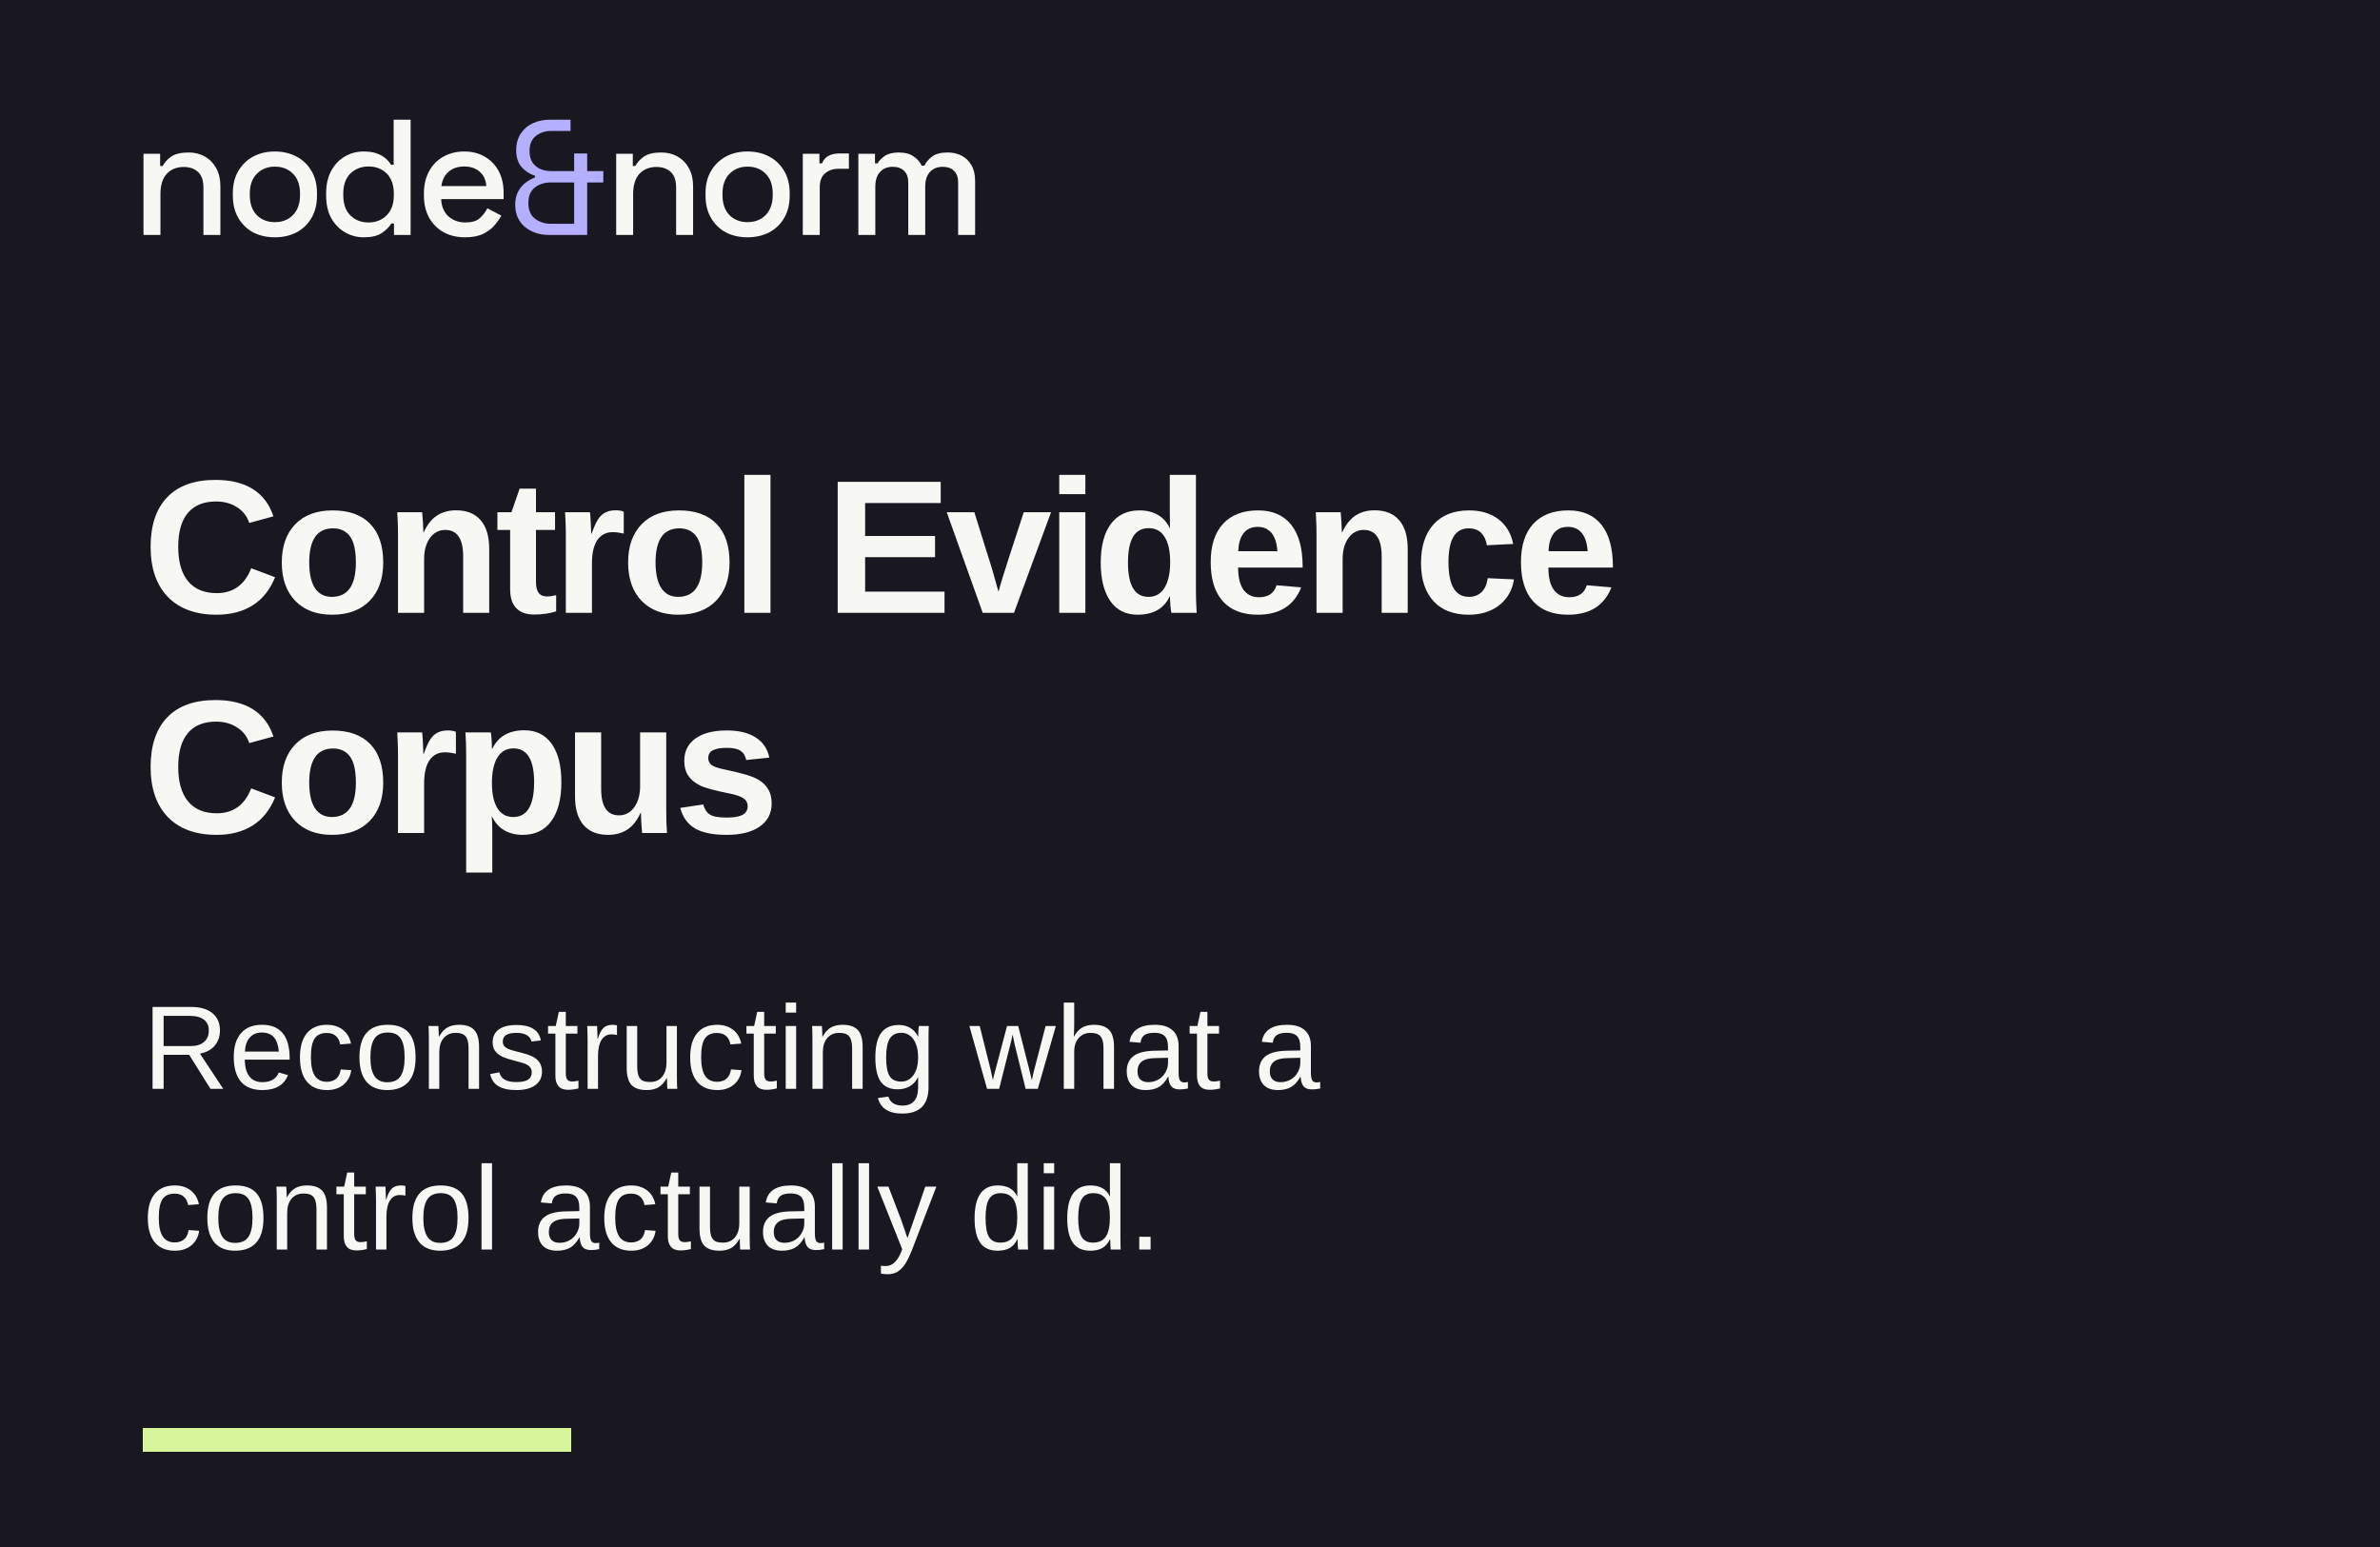
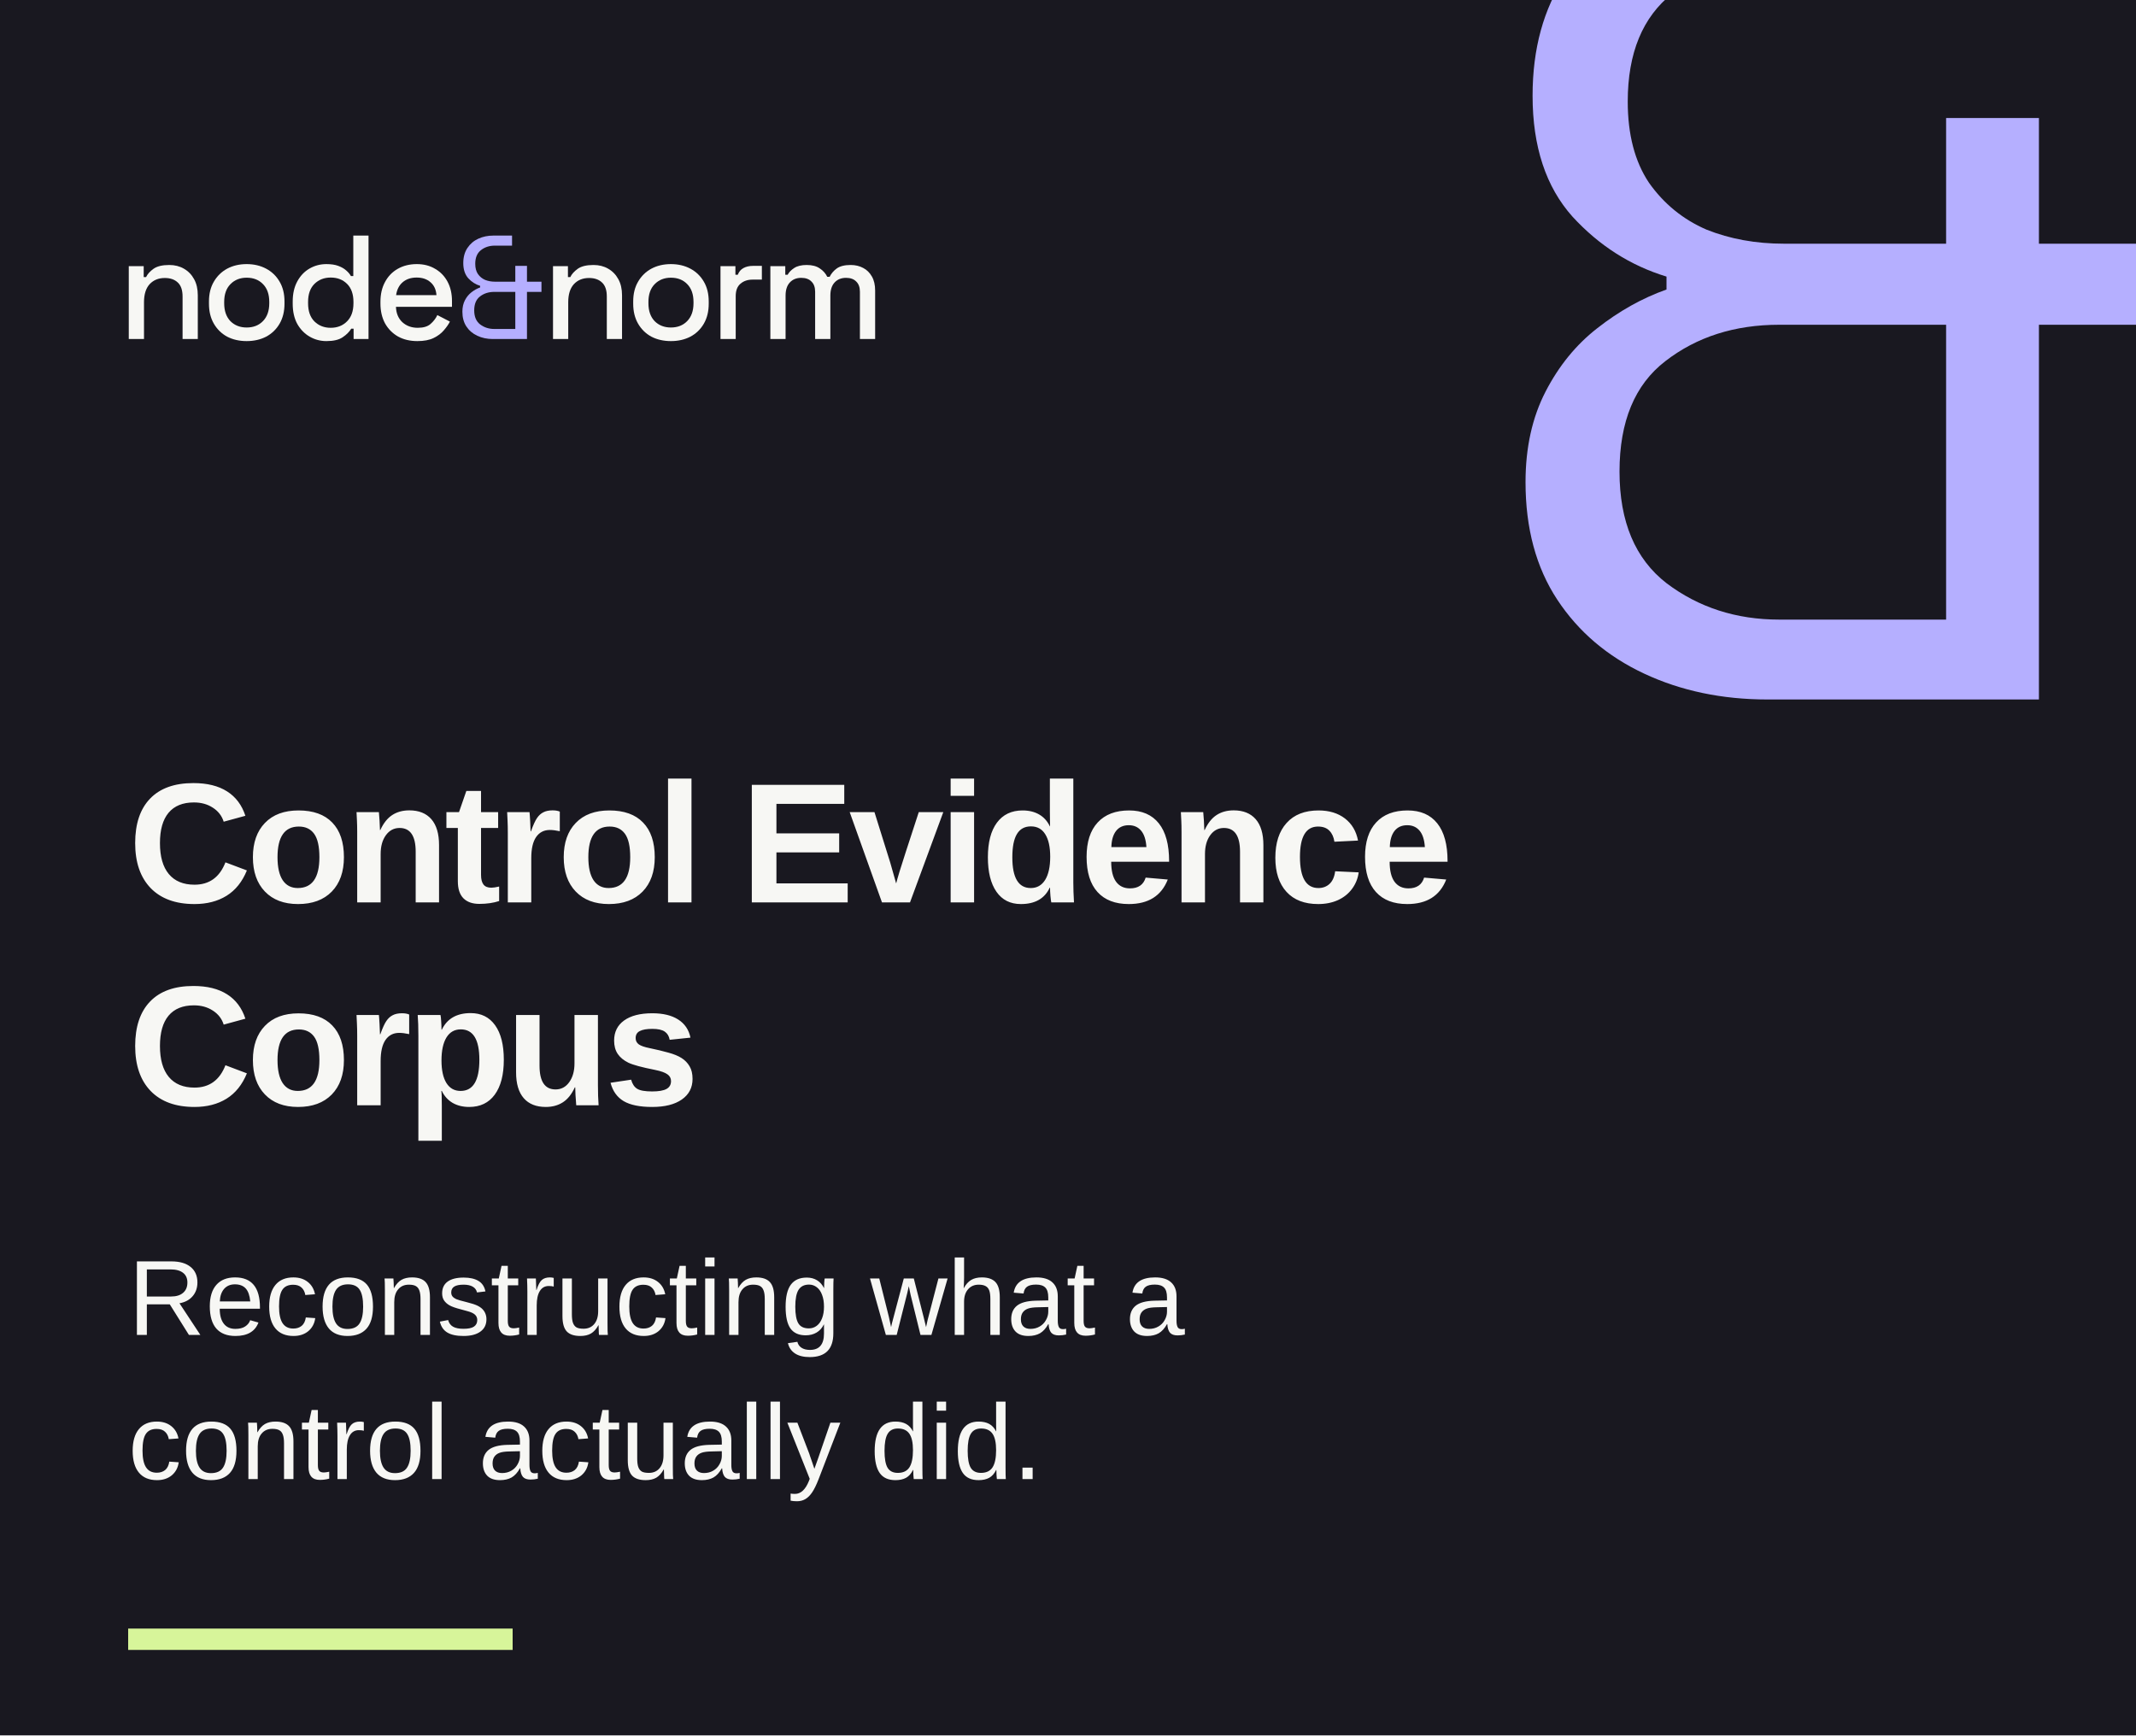
- <svg xmlns="http://www.w3.org/2000/svg" width="400" height="260" viewBox="0 0 400 260" role="img" aria-labelledby="title desc">
-   <rect width="400" height="260" fill="#191820" />
-   <svg viewBox="34.48 -338 2428 346.72" x="24" y="20" width="140" height="20" aria-hidden="true">
+ <svg xmlns="http://www.w3.org/2000/svg" width="400" height="325" viewBox="0 0 400 325" role="img" aria-labelledby="title desc" overflow="hidden">
+   <rect width="400" height="325" fill="#191820" />
+   <path data-artwork="cover-ampersand" aria-hidden="true" d="M250 0Q192 0 145 -22Q98 -44 71 -85Q44 -126 44 -185Q44 -229 61 -262Q78 -295 105 -316Q133 -338 164 -349L164 -360Q118 -374 84 -411Q50 -449 50 -514Q50 -574 78 -616Q106 -658 152 -679Q198 -700 254 -700L380 -700L380 -632L264 -632Q208 -632 169 -601Q131 -571 131 -509Q131 -467 149 -440Q168 -413 198 -400Q228 -388 264 -388L402 -388L402 -495L481 -495L481 -388L579 -388L579 -319L481 -319L481 0L250 0ZM260 -68L402 -68L402 -319L260 -319Q203 -319 163 -288Q124 -258 124 -194Q124 -130 164 -99Q205 -68 260 -68Z" fill="#b5afff" transform="translate(276 131) scale(0.22)" />
+   <svg viewBox="34.48 -338 2428 346.72" x="24" y="44" width="140" height="20" aria-hidden="true">
    <path fill="#f7f7f4" transform="translate(0 0) scale(0.48)" d="M76 0L76 -493L177 -493L177 -419L193 -419Q207 -449 243 -475Q279 -501 350 -501Q406 -501 449 -476Q493 -451 518 -405Q543 -360 543 -296L543 0L440 0L440 -288Q440 -352 408 -382Q376 -413 320 -413Q256 -413 217 -371Q179 -329 179 -249L179 0L76 0Z" />
    <path fill="#f7f7f4" transform="translate(271.96 0) scale(0.48)" d="M307 14Q233 14 175 -16Q118 -47 85 -104Q52 -161 52 -239L52 -254Q52 -332 85 -388Q118 -445 175 -476Q233 -507 307 -507Q381 -507 439 -476Q497 -445 530 -388Q563 -332 563 -254L563 -239Q563 -161 530 -104Q497 -47 439 -16Q381 14 307 14ZM307 -78Q375 -78 417 -121Q460 -165 460 -242L460 -251Q460 -328 418 -371Q376 -415 307 -415Q240 -415 197 -371Q155 -328 155 -251L155 -242Q155 -165 197 -121Q240 -78 307 -78Z" />
    <path fill="#f7f7f4" transform="translate(543.92 0) scale(0.48)" d="M280 14Q219 14 167 -16Q115 -46 83 -102Q52 -159 52 -239L52 -254Q52 -333 83 -390Q114 -447 166 -477Q218 -507 280 -507Q328 -507 360 -495Q393 -483 414 -464Q435 -446 446 -426L462 -426L462 -700L565 -700L565 0L464 0L464 -70L448 -70Q429 -38 390 -12Q352 14 280 14ZM309 -76Q376 -76 419 -119Q463 -162 463 -242L463 -251Q463 -330 420 -373Q377 -416 309 -416Q243 -416 199 -373Q156 -330 156 -251L156 -242Q156 -162 199 -119Q243 -76 309 -76Z" />
    <path fill="#f7f7f4" transform="translate(828.88 0) scale(0.48)" d="M302 14Q227 14 171 -17Q115 -49 83 -106Q52 -164 52 -240L52 -252Q52 -329 83 -386Q114 -444 169 -475Q225 -507 298 -507Q369 -507 422 -475Q476 -444 506 -388Q536 -332 536 -257L536 -218L157 -218Q159 -153 200 -114Q242 -76 304 -76Q362 -76 391 -102Q421 -128 437 -162L522 -118Q508 -90 481 -59Q455 -28 412 -7Q369 14 302 14ZM158 -297L431 -297Q427 -353 391 -384Q355 -416 297 -416Q239 -416 202 -384Q166 -353 158 -297Z" />
    <path fill="#b5afff" transform="translate(1098.84 0) scale(0.48)" d="M250 0Q192 0 145 -22Q98 -44 71 -85Q44 -126 44 -185Q44 -229 61 -262Q78 -295 105 -316Q133 -338 164 -349L164 -360Q118 -374 84 -411Q50 -449 50 -514Q50 -574 78 -616Q106 -658 152 -679Q198 -700 254 -700L380 -700L380 -632L264 -632Q208 -632 169 -601Q131 -571 131 -509Q131 -467 149 -440Q168 -413 198 -400Q228 -388 264 -388L402 -388L402 -495L481 -495L481 -388L579 -388L579 -319L481 -319L481 0L250 0ZM260 -68L402 -68L402 -319L260 -319Q203 -319 163 -288Q124 -258 124 -194Q124 -130 164 -99Q205 -68 260 -68Z" />
    <path fill="#f7f7f4" transform="translate(1377.8 0) scale(0.48)" d="M76 0L76 -493L177 -493L177 -419L193 -419Q207 -449 243 -475Q279 -501 350 -501Q406 -501 449 -476Q493 -451 518 -405Q543 -360 543 -296L543 0L440 0L440 -288Q440 -352 408 -382Q376 -413 320 -413Q256 -413 217 -371Q179 -329 179 -249L179 0L76 0Z" />
    <path fill="#f7f7f4" transform="translate(1649.76 0) scale(0.48)" d="M307 14Q233 14 175 -16Q118 -47 85 -104Q52 -161 52 -239L52 -254Q52 -332 85 -388Q118 -445 175 -476Q233 -507 307 -507Q381 -507 439 -476Q497 -445 530 -388Q563 -332 563 -254L563 -239Q563 -161 530 -104Q497 -47 439 -16Q381 14 307 14ZM307 -78Q375 -78 417 -121Q460 -165 460 -242L460 -251Q460 -328 418 -371Q376 -415 307 -415Q240 -415 197 -371Q155 -328 155 -251L155 -242Q155 -165 197 -121Q240 -78 307 -78Z" />
    <path fill="#f7f7f4" transform="translate(1921.72 0) scale(0.48)" d="M76 0L76 -493L177 -493L177 -435L193 -435Q205 -466 231 -480Q258 -495 297 -495L356 -495L356 -402L293 -402Q243 -402 211 -374Q179 -347 179 -290L179 0L76 0Z" />
    <path fill="#f7f7f4" transform="translate(2083.68 0) scale(0.48)" d="M76 0L76 -493L177 -493L177 -435L193 -435Q207 -461 238 -481Q269 -501 322 -501Q377 -501 410 -478Q444 -456 461 -421L477 -421Q494 -455 526 -478Q559 -501 619 -501Q667 -501 704 -481Q741 -462 763 -423Q785 -385 785 -328L785 0L682 0L682 -320Q682 -365 657 -389Q633 -414 588 -414Q540 -414 511 -383Q482 -352 482 -294L482 0L379 0L379 -320Q379 -365 354 -389Q330 -414 285 -414Q237 -414 208 -383Q179 -352 179 -294L179 0L76 0Z" />
  </svg>
-   <text x="24" y="103" fill="#F7F7F4" font-family="Arial, Helvetica, sans-serif" font-size="32" font-weight="600" letter-spacing="-1">Control Evidence</text>
-   <text x="24" y="140" fill="#F7F7F4" font-family="Arial, Helvetica, sans-serif" font-size="32" font-weight="600" letter-spacing="-1">Corpus</text>
-   <text x="24" y="183" fill="#F7F7F4" font-family="Arial, Helvetica, sans-serif" font-size="20">Reconstructing what a</text>
-   <text x="24" y="210" fill="#F7F7F4" font-family="Arial, Helvetica, sans-serif" font-size="20">control actually did.</text>
-   <rect x="24" y="240" width="72" height="4" fill="#D7F59A" />
+   <text fill="#F7F7F4" font-family="Arial, Helvetica, sans-serif" x="24" y="169" font-size="32" font-weight="600" letter-spacing="-1">Control Evidence</text>
+   <text fill="#F7F7F4" font-family="Arial, Helvetica, sans-serif" x="24" y="207" font-size="32" font-weight="600" letter-spacing="-1">Corpus</text>
+   <text fill="#F7F7F4" font-family="Arial, Helvetica, sans-serif" x="24" y="250" font-size="20">Reconstructing what a</text>
+   <text fill="#F7F7F4" font-family="Arial, Helvetica, sans-serif" x="24" y="277" font-size="20">control actually did.</text>
+   <rect x="24" y="305" width="72" height="4" fill="#D7F59A" />
</svg>
